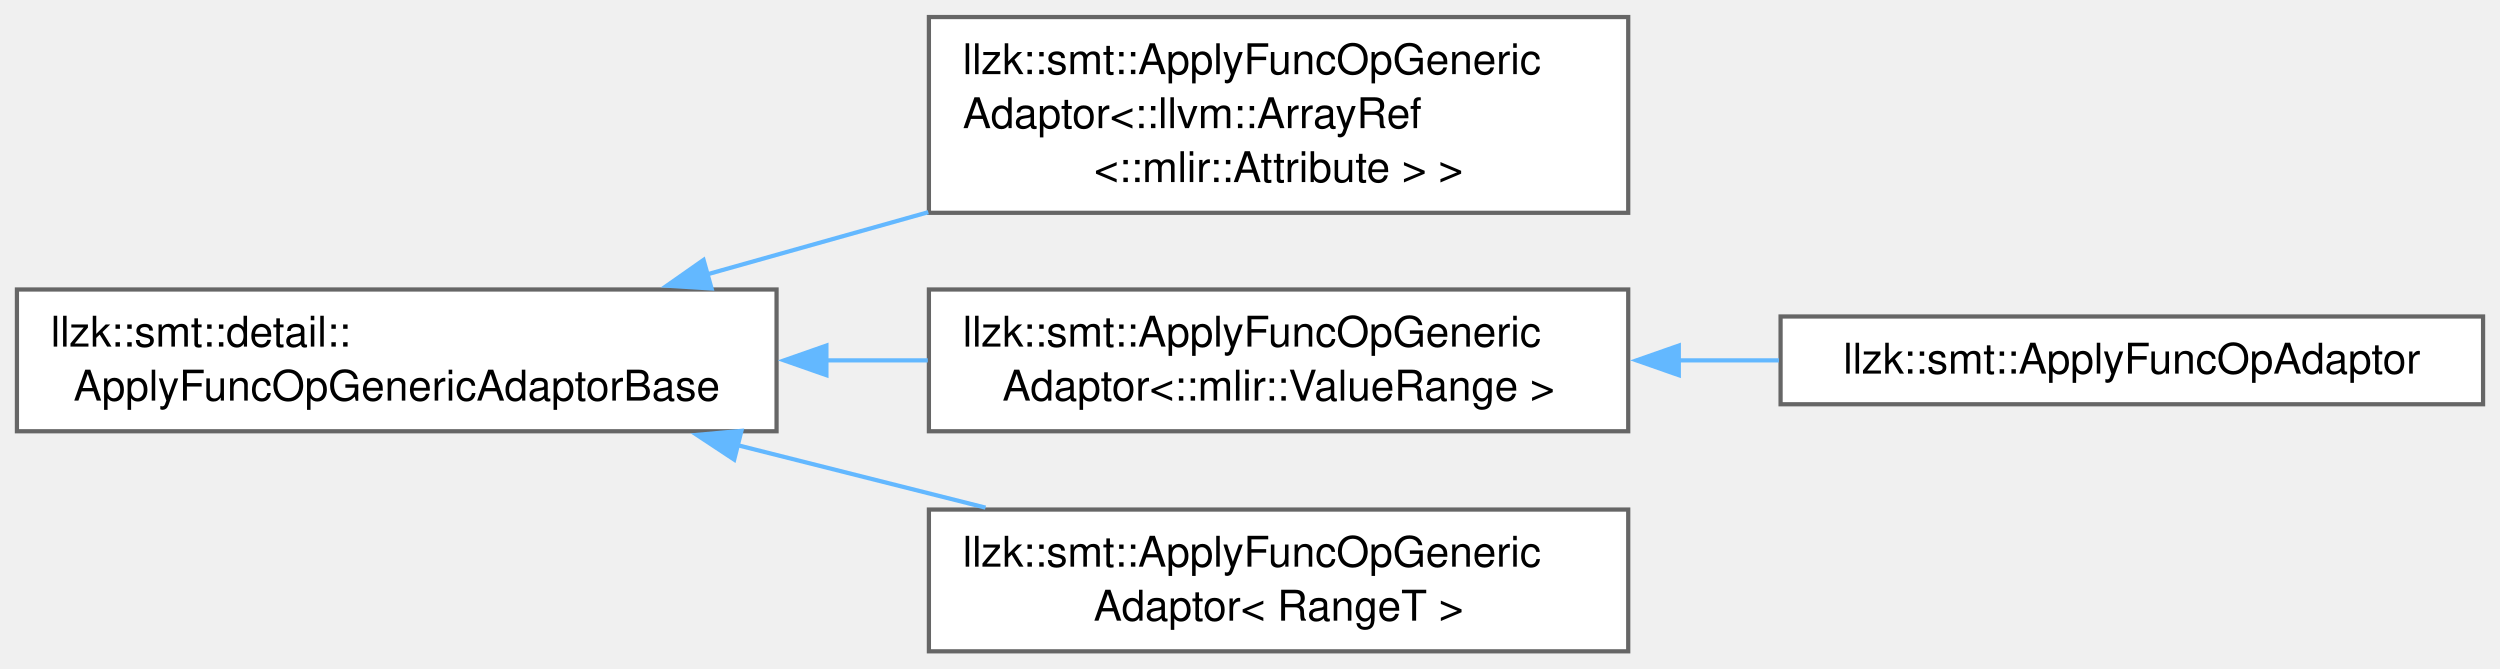
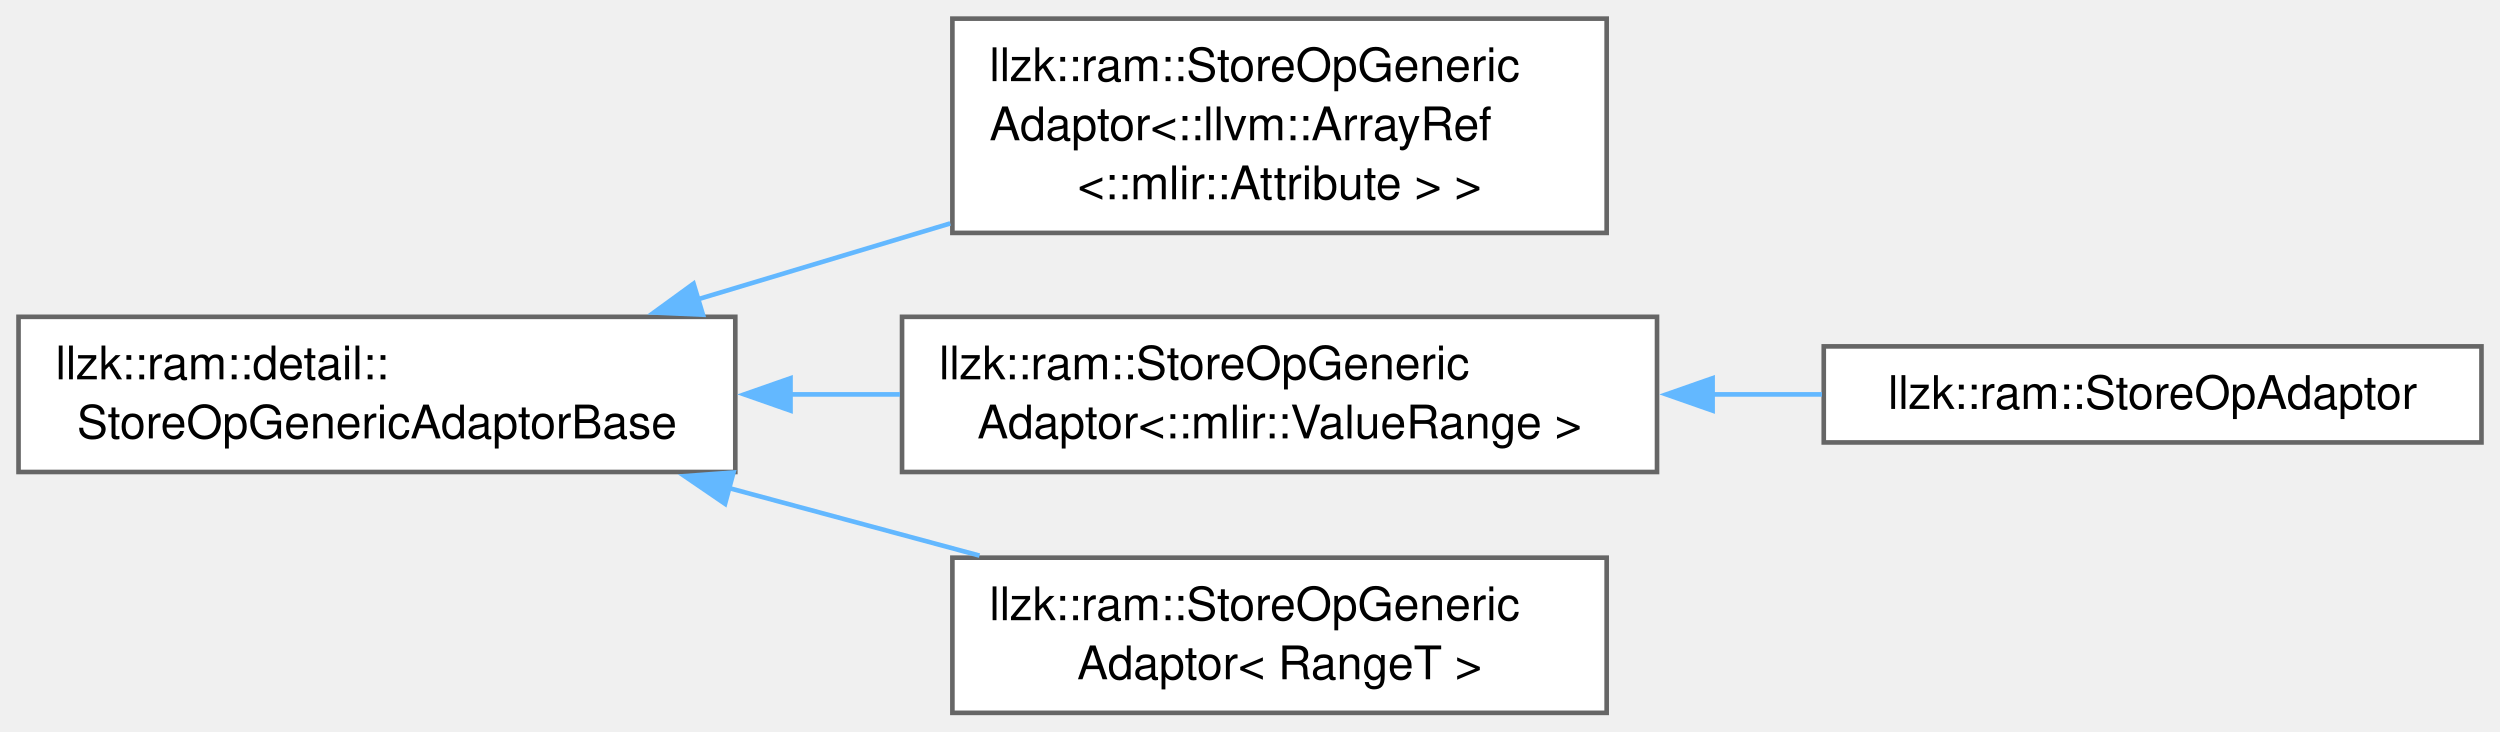
- <svg xmlns="http://www.w3.org/2000/svg" xmlns:xlink="http://www.w3.org/1999/xlink" width="591pt" height="158pt" viewBox="0.00 0.00 590.75 157.88">
+ <svg xmlns="http://www.w3.org/2000/svg" xmlns:xlink="http://www.w3.org/1999/xlink" width="540pt" height="158pt" viewBox="0.00 0.00 539.75 157.88">
  <g id="graph0" class="graph" transform="scale(1 1) rotate(0) translate(4 153.88)">
    <g id="Node000000" class="node">
      <g id="a_Node000000">
-         <a xlink:href="classllzk_1_1smt_1_1detail_1_1ApplyFuncOpGenericAdaptorBase.html" target="_top" xlink:title=" ">
-           <polygon fill="white" stroke="#666666" points="179.5,-85.5 0,-85.5 0,-52 179.5,-52 179.5,-85.5" />
-           <text text-anchor="start" x="8" y="-72" font-family="Helvetica,sans-Serif" font-size="10.00">llzk::smt::detail::</text>
-           <text text-anchor="middle" x="89.75" y="-59.25" font-family="Helvetica,sans-Serif" font-size="10.00">ApplyFuncOpGenericAdaptorBase</text>
+         <a xlink:href="classllzk_1_1ram_1_1detail_1_1StoreOpGenericAdaptorBase.html" target="_top" xlink:title=" ">
+           <polygon fill="white" stroke="#666666" points="154.75,-85.5 0,-85.5 0,-52 154.75,-52 154.75,-85.5" />
+           <text text-anchor="start" x="8" y="-72" font-family="Helvetica,sans-Serif" font-size="10.00">llzk::ram::detail::</text>
+           <text text-anchor="middle" x="77.38" y="-59.25" font-family="Helvetica,sans-Serif" font-size="10.00">StoreOpGenericAdaptorBase</text>
        </a>
      </g>
    </g>
    <g id="Node000001" class="node">
      <g id="a_Node000001">
-         <a xlink:href="classllzk_1_1smt_1_1ApplyFuncOpGenericAdaptor.html" target="_top" xlink:title=" ">
-           <polygon fill="white" stroke="#666666" points="380.75,-149.88 215.5,-149.88 215.5,-103.62 380.75,-103.62 380.75,-149.88" />
-           <text text-anchor="start" x="223.5" y="-136.38" font-family="Helvetica,sans-Serif" font-size="10.00">llzk::smt::ApplyFuncOpGeneric</text>
-           <text text-anchor="start" x="223.5" y="-123.62" font-family="Helvetica,sans-Serif" font-size="10.00">Adaptor&lt;::llvm::ArrayRef</text>
-           <text text-anchor="middle" x="298.12" y="-110.88" font-family="Helvetica,sans-Serif" font-size="10.00">&lt;::mlir::Attribute &gt; &gt;</text>
+         <a xlink:href="classllzk_1_1ram_1_1StoreOpGenericAdaptor.html" target="_top" xlink:title=" ">
+           <polygon fill="white" stroke="#666666" points="342.88,-149.88 201.62,-149.88 201.62,-103.62 342.88,-103.62 342.88,-149.88" />
+           <text text-anchor="start" x="209.62" y="-136.38" font-family="Helvetica,sans-Serif" font-size="10.00">llzk::ram::StoreOpGeneric</text>
+           <text text-anchor="start" x="209.62" y="-123.62" font-family="Helvetica,sans-Serif" font-size="10.00">Adaptor&lt;::llvm::ArrayRef</text>
+           <text text-anchor="middle" x="272.25" y="-110.88" font-family="Helvetica,sans-Serif" font-size="10.00">&lt;::mlir::Attribute &gt; &gt;</text>
        </a>
      </g>
    </g>
-     <g id="edge341_Node000000_Node000001" class="edge">
-       <g id="a_edge341_Node000000_Node000001">
+     <g id="edge335_Node000000_Node000001" class="edge">
+       <g id="a_edge335_Node000000_Node000001">
        <a xlink:title=" ">
-           <path fill="none" stroke="#63b8ff" d="M163.03,-89.06C179.94,-93.81 198.07,-98.91 215.36,-103.77" />
-           <polygon fill="#63b8ff" stroke="#63b8ff" points="164.14,-85.74 153.57,-86.4 162.25,-92.48 164.14,-85.74" />
+           <path fill="none" stroke="#63b8ff" d="M146.54,-89.25C164.25,-94.57 183.35,-100.32 201.16,-105.67" />
+           <polygon fill="#63b8ff" stroke="#63b8ff" points="147.76,-85.96 137.17,-86.43 145.74,-92.66 147.76,-85.96" />
        </a>
      </g>
    </g>
    <g id="Node000002" class="node">
      <g id="a_Node000002">
-         <a xlink:href="classllzk_1_1smt_1_1ApplyFuncOpGenericAdaptor.html" target="_top" xlink:title=" ">
-           <polygon fill="white" stroke="#666666" points="380.75,-85.5 215.5,-85.5 215.5,-52 380.75,-52 380.75,-85.5" />
-           <text text-anchor="start" x="223.5" y="-72" font-family="Helvetica,sans-Serif" font-size="10.00">llzk::smt::ApplyFuncOpGeneric</text>
-           <text text-anchor="middle" x="298.12" y="-59.25" font-family="Helvetica,sans-Serif" font-size="10.00">Adaptor&lt;::mlir::ValueRange &gt;</text>
+         <a xlink:href="classllzk_1_1ram_1_1StoreOpGenericAdaptor.html" target="_top" xlink:title=" ">
+           <polygon fill="white" stroke="#666666" points="353.75,-85.5 190.75,-85.5 190.75,-52 353.75,-52 353.75,-85.5" />
+           <text text-anchor="start" x="198.75" y="-72" font-family="Helvetica,sans-Serif" font-size="10.00">llzk::ram::StoreOpGeneric</text>
+           <text text-anchor="middle" x="272.25" y="-59.25" font-family="Helvetica,sans-Serif" font-size="10.00">Adaptor&lt;::mlir::ValueRange &gt;</text>
        </a>
      </g>
    </g>
-     <g id="edge342_Node000000_Node000002" class="edge">
-       <g id="a_edge342_Node000000_Node000002">
+     <g id="edge336_Node000000_Node000002" class="edge">
+       <g id="a_edge336_Node000000_Node000002">
        <a xlink:title=" ">
-           <path fill="none" stroke="#63b8ff" d="M191.15,-68.75C199.22,-68.75 207.32,-68.75 215.24,-68.75" />
-           <polygon fill="#63b8ff" stroke="#63b8ff" points="191.28,-65.25 181.28,-68.75 191.28,-72.25 191.28,-65.25" />
+           <path fill="none" stroke="#63b8ff" d="M166.64,-68.75C174.52,-68.75 182.48,-68.75 190.3,-68.75" />
+           <polygon fill="#63b8ff" stroke="#63b8ff" points="166.67,-65.25 156.67,-68.75 166.67,-72.25 166.67,-65.25" />
        </a>
      </g>
    </g>
    <g id="Node000004" class="node">
      <g id="a_Node000004">
-         <a xlink:href="classllzk_1_1smt_1_1ApplyFuncOpGenericAdaptor.html" target="_top" xlink:title=" ">
-           <polygon fill="white" stroke="#666666" points="380.75,-33.5 215.5,-33.5 215.5,0 380.75,0 380.75,-33.5" />
-           <text text-anchor="start" x="223.5" y="-20" font-family="Helvetica,sans-Serif" font-size="10.00">llzk::smt::ApplyFuncOpGeneric</text>
-           <text text-anchor="middle" x="298.12" y="-7.25" font-family="Helvetica,sans-Serif" font-size="10.00">Adaptor&lt; RangeT &gt;</text>
+         <a xlink:href="classllzk_1_1ram_1_1StoreOpGenericAdaptor.html" target="_top" xlink:title=" ">
+           <polygon fill="white" stroke="#666666" points="342.88,-33.5 201.62,-33.5 201.62,0 342.88,0 342.88,-33.5" />
+           <text text-anchor="start" x="209.62" y="-20" font-family="Helvetica,sans-Serif" font-size="10.00">llzk::ram::StoreOpGeneric</text>
+           <text text-anchor="middle" x="272.25" y="-7.25" font-family="Helvetica,sans-Serif" font-size="10.00">Adaptor&lt; RangeT &gt;</text>
        </a>
      </g>
    </g>
-     <g id="edge344_Node000000_Node000004" class="edge">
-       <g id="a_edge344_Node000000_Node000004">
+     <g id="edge338_Node000000_Node000004" class="edge">
+       <g id="a_edge338_Node000000_Node000004">
        <a xlink:title=" ">
-           <path fill="none" stroke="#63b8ff" d="M170.12,-48.75C189.5,-43.87 210.07,-38.69 228.88,-33.95" />
-           <polygon fill="#63b8ff" stroke="#63b8ff" points="169.49,-45.3 160.65,-51.14 171.2,-52.09 169.49,-45.3" />
+           <path fill="none" stroke="#63b8ff" d="M153.31,-48.55C171.2,-43.72 190.13,-38.62 207.47,-33.95" />
+           <polygon fill="#63b8ff" stroke="#63b8ff" points="152.54,-45.13 143.79,-51.11 154.36,-51.89 152.54,-45.13" />
        </a>
      </g>
    </g>
    <g id="Node000003" class="node">
      <g id="a_Node000003">
-         <a xlink:href="classllzk_1_1smt_1_1ApplyFuncOpAdaptor.html" target="_top" xlink:title=" ">
-           <polygon fill="white" stroke="#666666" points="582.75,-79.12 416.75,-79.12 416.75,-58.38 582.75,-58.38 582.75,-79.12" />
-           <text text-anchor="middle" x="499.75" y="-65.62" font-family="Helvetica,sans-Serif" font-size="10.00">llzk::smt::ApplyFuncOpAdaptor</text>
+         <a xlink:href="classllzk_1_1ram_1_1StoreOpAdaptor.html" target="_top" xlink:title=" ">
+           <polygon fill="white" stroke="#666666" points="531.75,-79.12 389.75,-79.12 389.75,-58.38 531.75,-58.38 531.75,-79.12" />
+           <text text-anchor="middle" x="460.75" y="-65.62" font-family="Helvetica,sans-Serif" font-size="10.00">llzk::ram::StoreOpAdaptor</text>
        </a>
      </g>
    </g>
-     <g id="edge343_Node000002_Node000003" class="edge">
-       <g id="a_edge343_Node000002_Node000003">
+     <g id="edge337_Node000002_Node000003" class="edge">
+       <g id="a_edge337_Node000002_Node000003">
        <a xlink:title=" ">
-           <path fill="none" stroke="#63b8ff" d="M392.43,-68.75C400.42,-68.75 408.47,-68.75 416.36,-68.75" />
-           <polygon fill="#63b8ff" stroke="#63b8ff" points="392.7,-65.25 382.7,-68.75 392.7,-72.25 392.7,-65.25" />
+           <path fill="none" stroke="#63b8ff" d="M365.53,-68.75C373.55,-68.75 381.57,-68.75 389.36,-68.75" />
+           <polygon fill="#63b8ff" stroke="#63b8ff" points="365.75,-65.25 355.75,-68.75 365.75,-72.25 365.75,-65.25" />
        </a>
      </g>
    </g>
  </g>
</svg>
